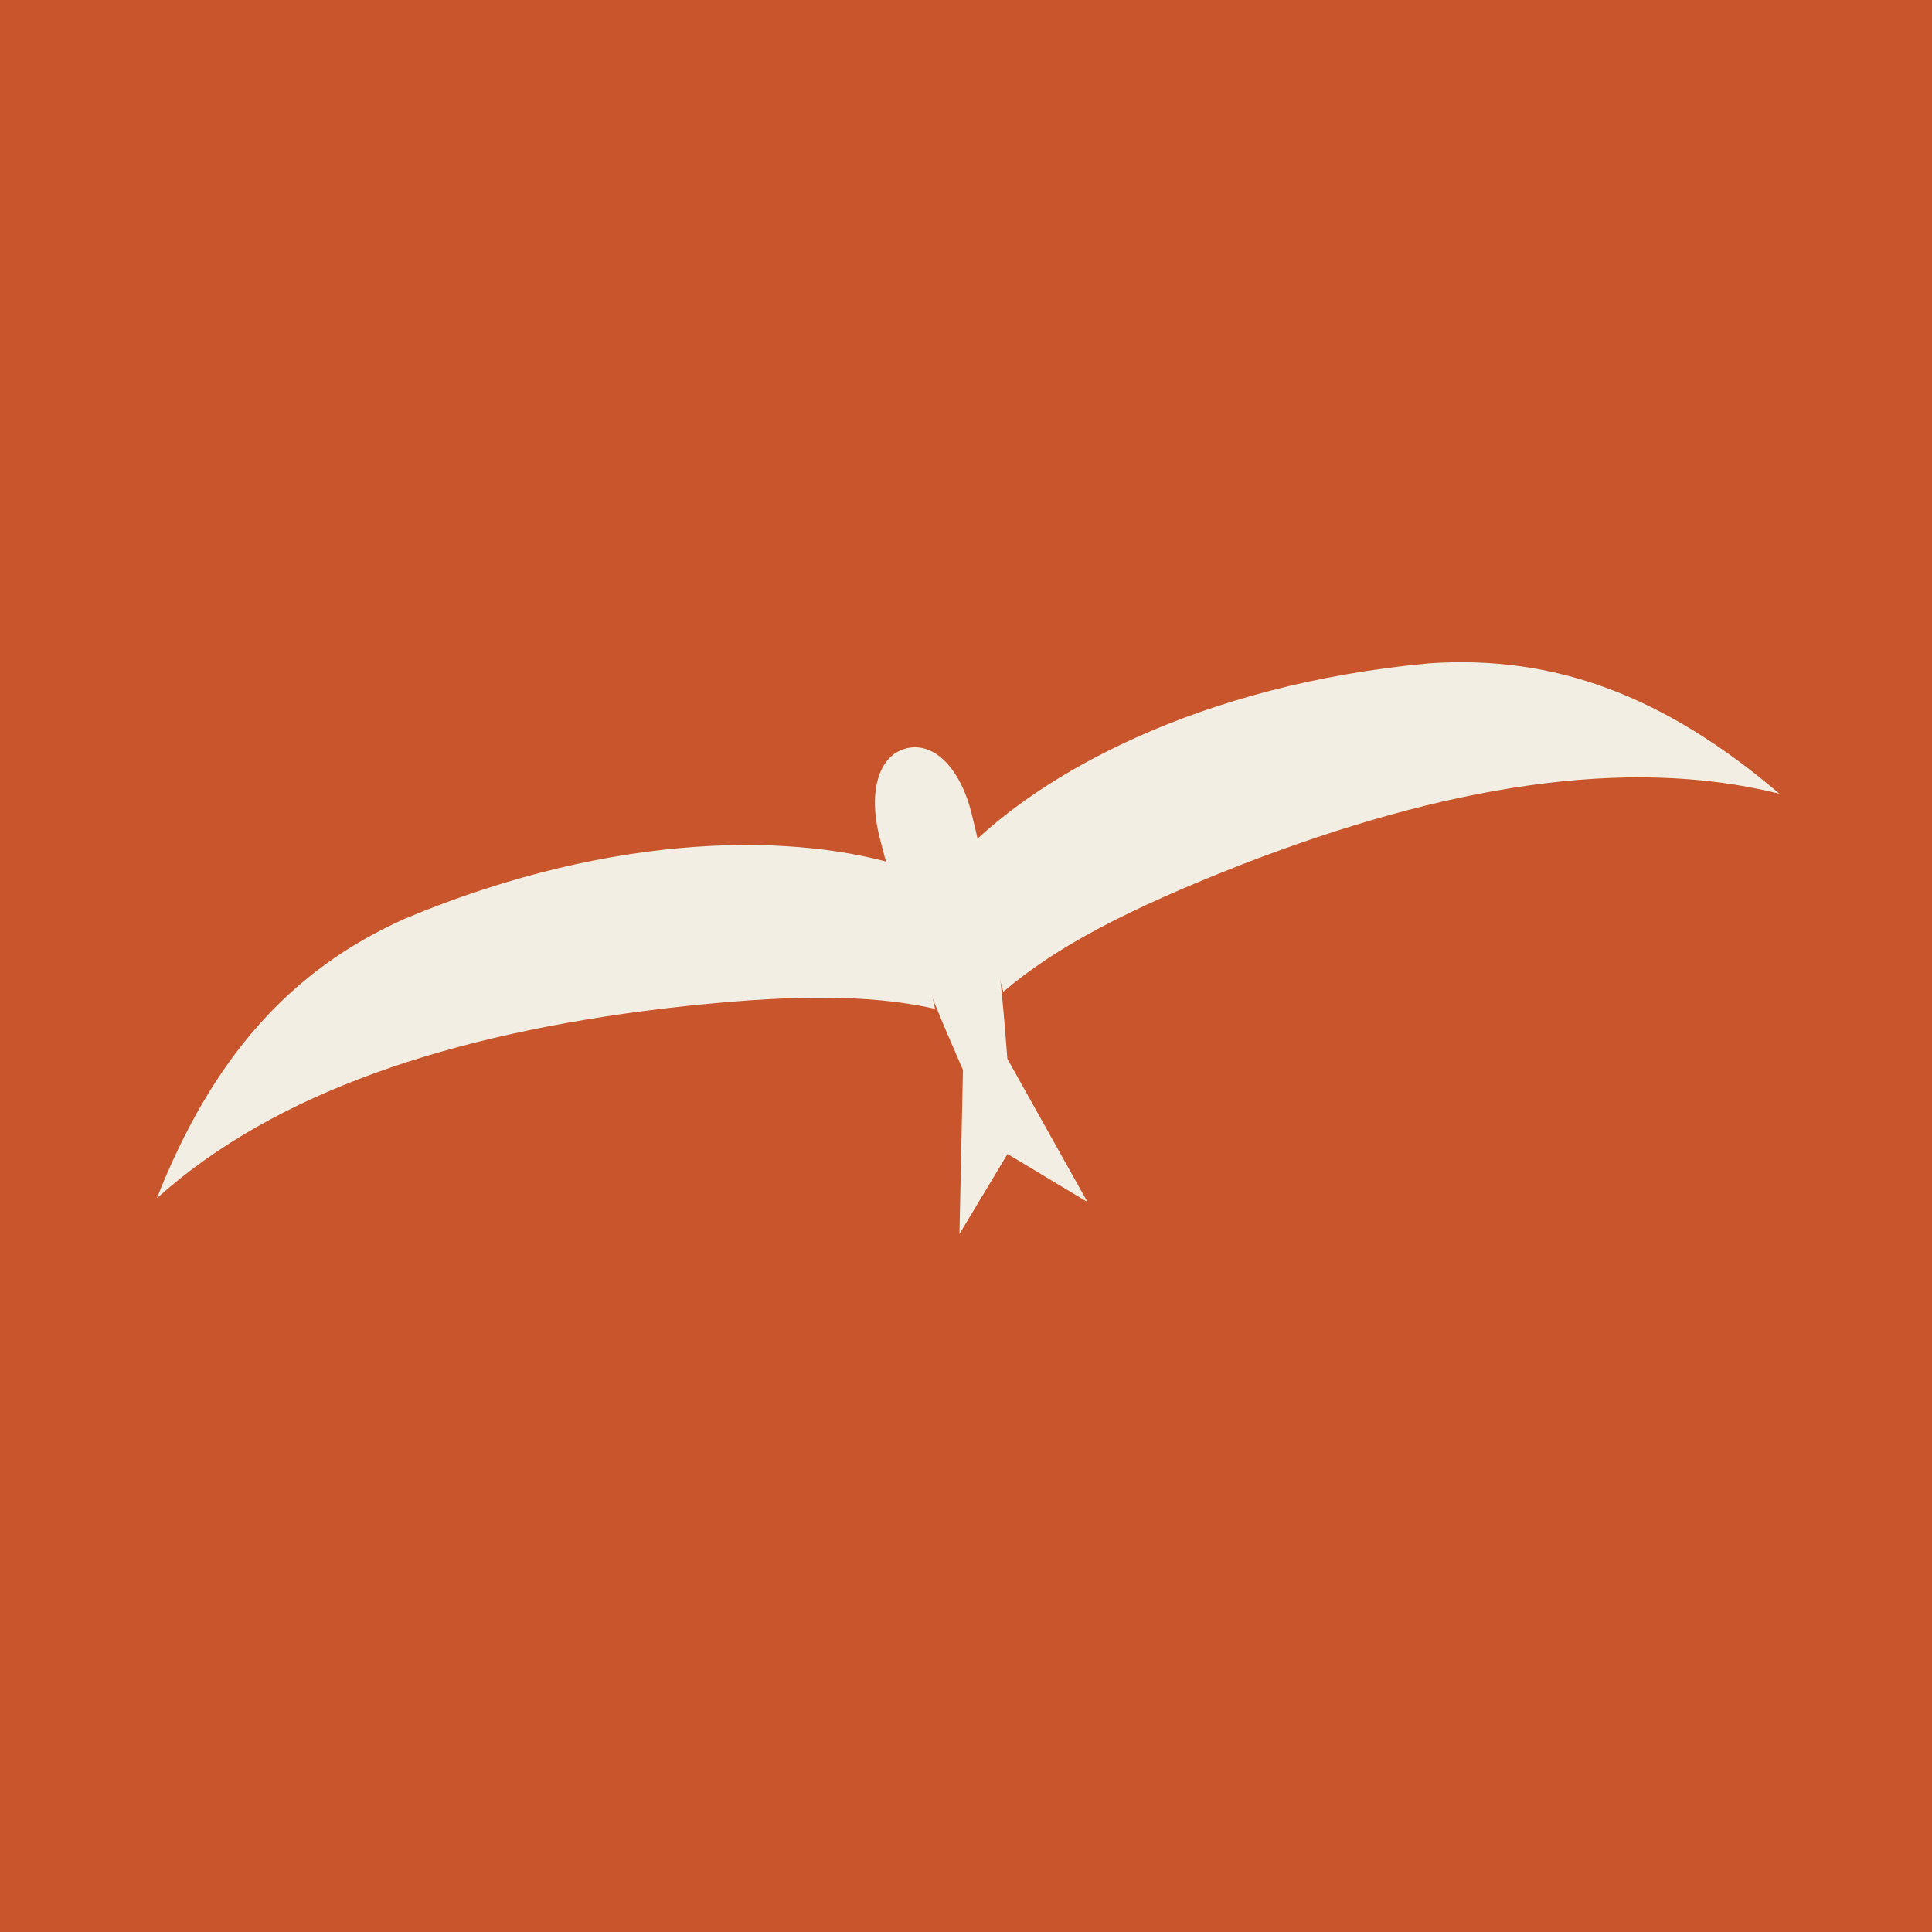
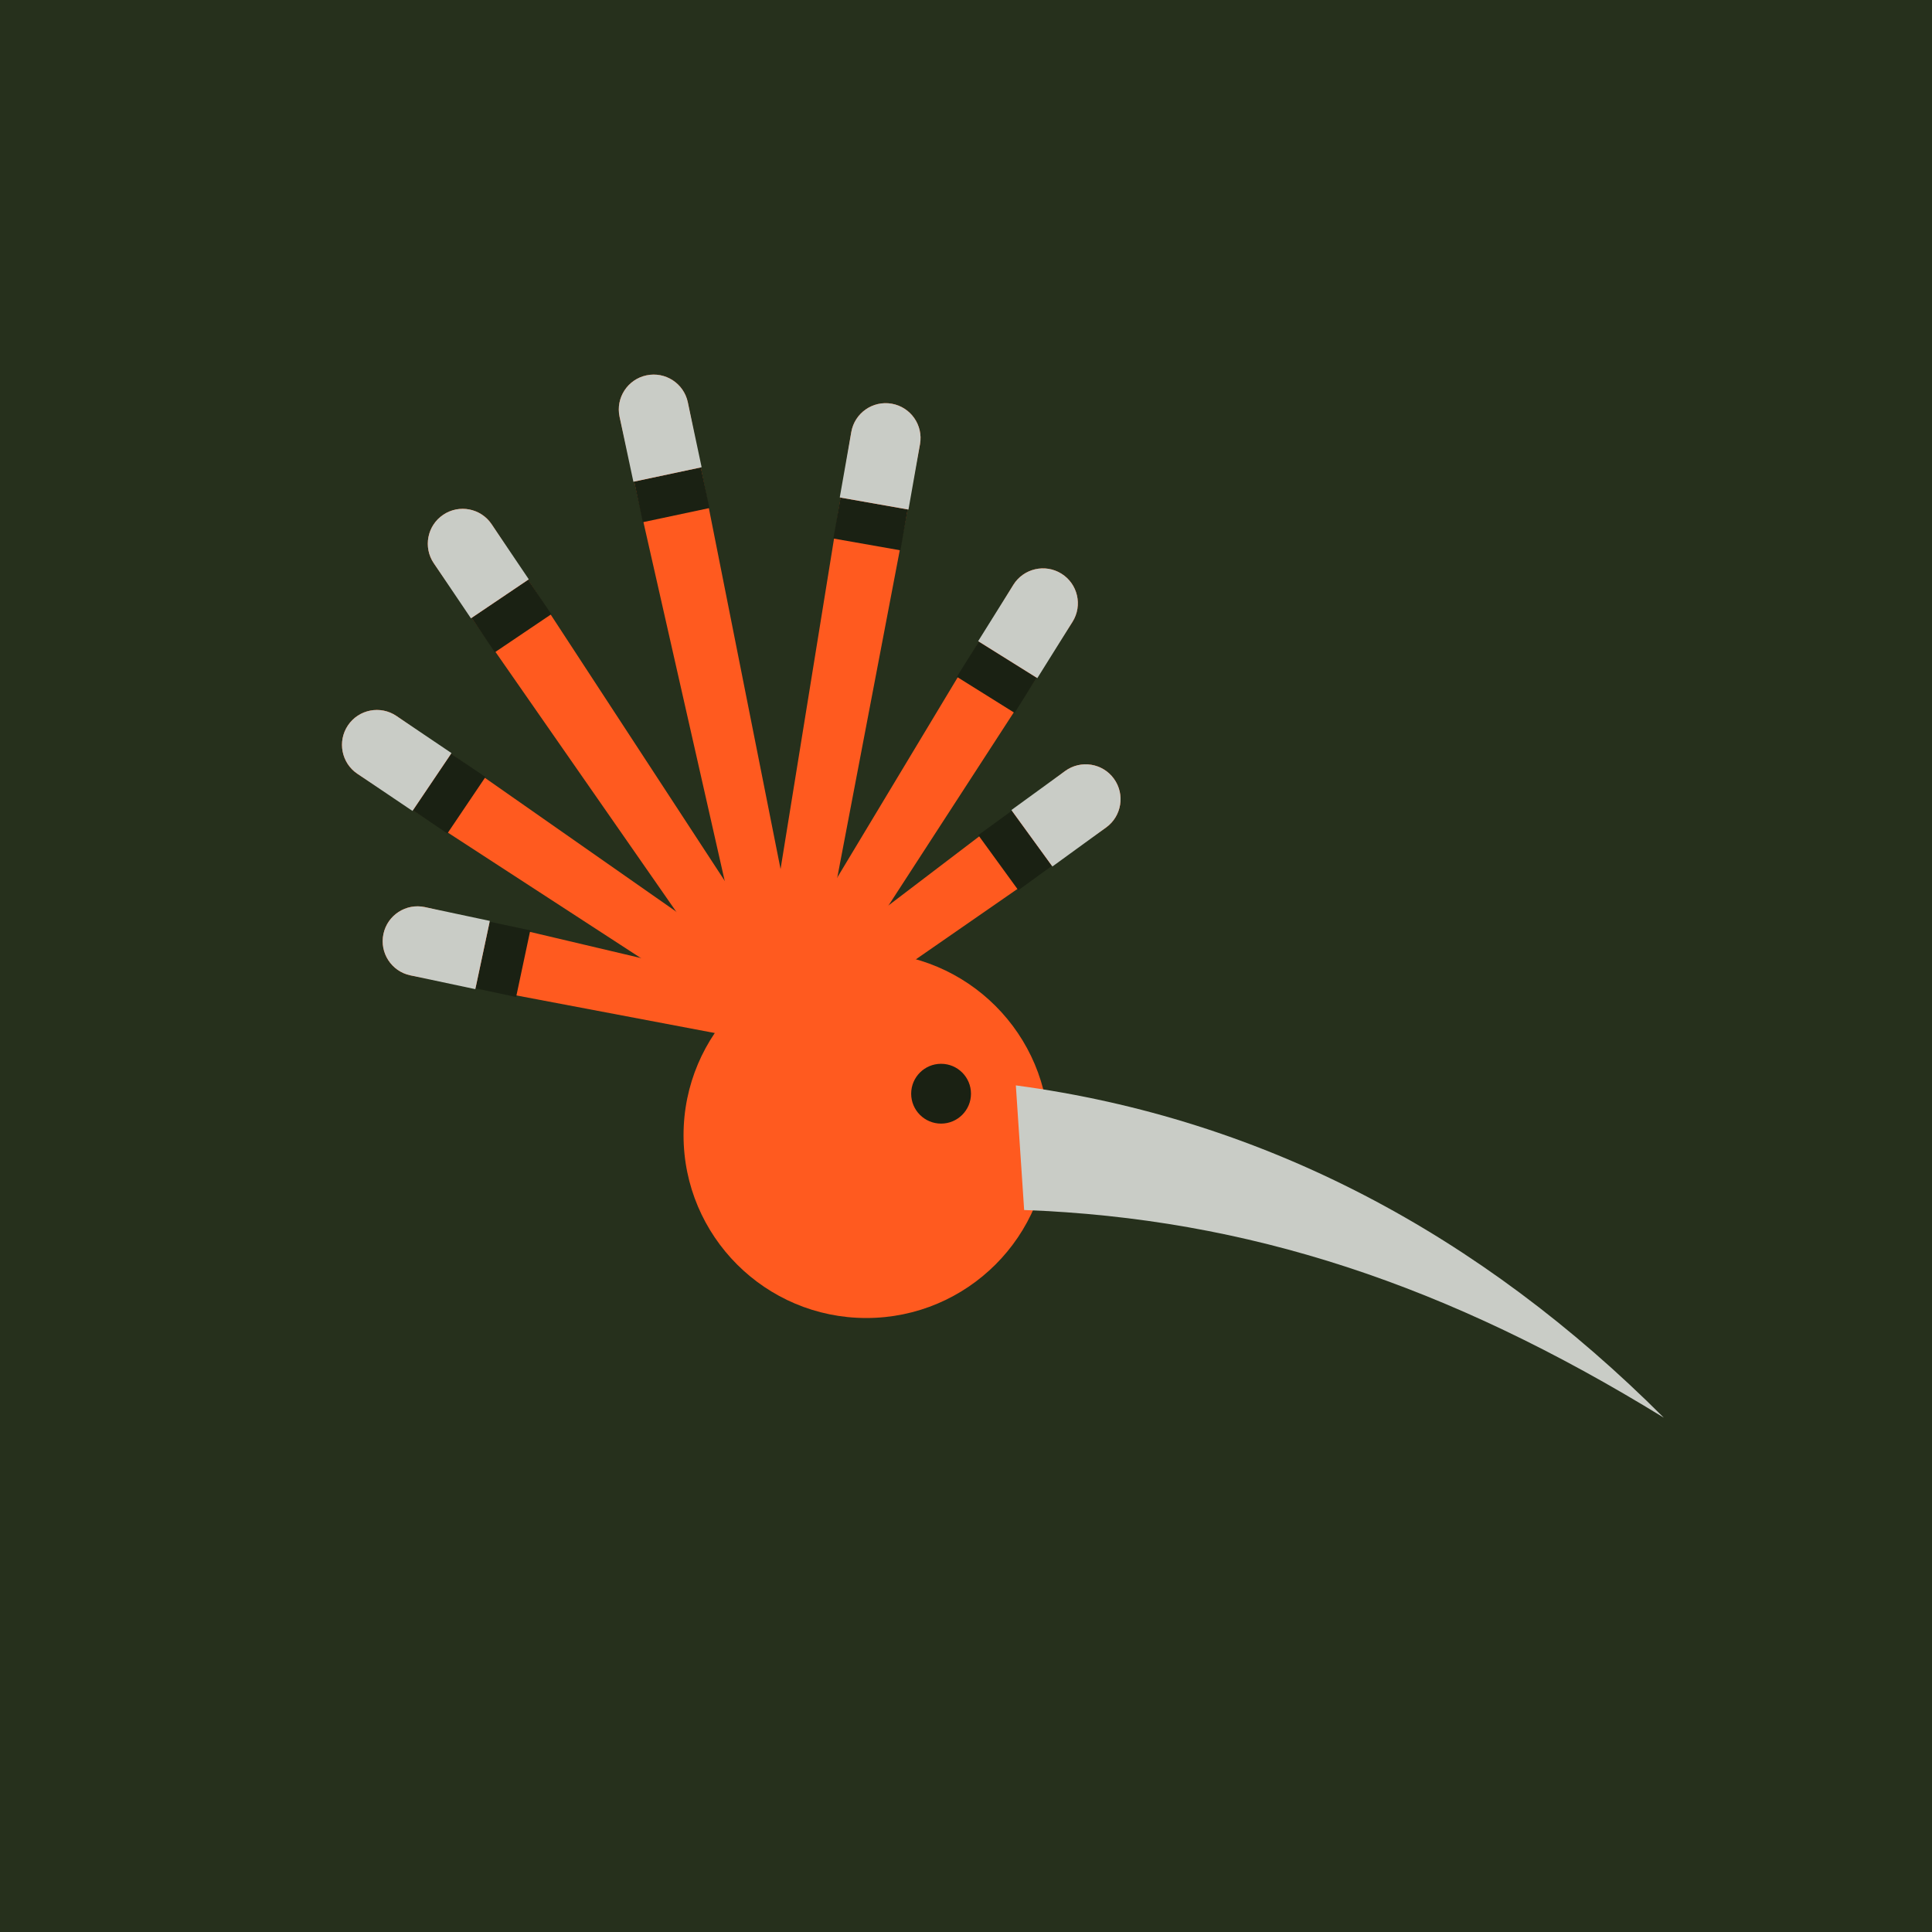
- <svg xmlns="http://www.w3.org/2000/svg" viewBox="0 0 180 180">
-   <rect width="180" height="180" fill="#C8552B" />
-   <g fill="#F2EEE4" transform="translate(90 92) rotate(-14) scale(0.82) translate(-100 -58)">
-     <path d="M100 30 C103.2 30 105.4 33.6 105.4 39 C105.4 51 103.6 61 102.6 67 L107.5 85 L100 77.5 L92.5 85 L97.4 67 C96.4 61 94.6 51 94.6 39 C94.6 33.6 96.8 30 100 30 Z" />
-     <path d="M96.5 43 C86 36.5 66 31 40 35 C26 37.5 15 45 5 59 C21 50.5 42 49 66 52 C80 53.8 89 56 96 59.5 Z" />
-     <path d="M103.5 43 C114 36.5 134 31 160 35 C174 37.5 185 45 195 59 C179 50.5 158 49 134 52 C120 53.8 111 56 104 59.5 Z" />
+ <svg xmlns="http://www.w3.org/2000/svg" viewBox="0 0 200 200">
+   <rect width="200" height="200" fill="#26301C" />
+   <g transform="translate(14 4) scale(0.86)">
+     <g class="crete">
+       <g class="plume" data-angle="-168" transform="translate(78 118) rotate(-78)">
+         <path d="M-3.2 0 L-4.2 -45 A4.2 4.2 0 0 1 4.2 -45 L3.2 0 Z" fill="#FF5A1F" />
+         <rect x="-4.1" y="-37" width="8.2" height="5" fill="#1A2113" />
+         <path d="M-4.2 -37 L-4.2 -45 A4.2 4.2 0 0 1 4.2 -45 L4.2 -37 Z" fill="#C9CCC6" />
+       </g>
+       <g class="plume" data-angle="-146" transform="translate(78 118) rotate(-56)">
+         <path d="M-3.2 0 L-4.2 -59 A4.2 4.2 0 0 1 4.2 -59 L3.2 0 Z" fill="#FF5A1F" />
+         <rect x="-4.1" y="-51" width="8.2" height="5" fill="#1A2113" />
+         <path d="M-4.2 -51 L-4.2 -59 A4.2 4.2 0 0 1 4.2 -59 L4.2 -51 Z" fill="#C9CCC6" />
+       </g>
+       <g class="plume" data-angle="-124" transform="translate(78 118) rotate(-34)">
+         <path d="M-3.2 0 L-4.2 -69 A4.2 4.2 0 0 1 4.2 -69 L3.2 0 Z" fill="#FF5A1F" />
+         <rect x="-4.1" y="-61" width="8.2" height="5" fill="#1A2113" />
+         <path d="M-4.2 -61 L-4.2 -69 A4.2 4.2 0 0 1 4.2 -69 L4.2 -61 Z" fill="#C9CCC6" />
+       </g>
+       <g class="plume" data-angle="-102" transform="translate(78 118) rotate(-12)">
+         <path d="M-3.2 0 L-4.2 -75 A4.2 4.2 0 0 1 4.2 -75 L3.2 0 Z" fill="#FF5A1F" />
+         <rect x="-4.1" y="-67" width="8.2" height="5" fill="#1A2113" />
+         <path d="M-4.2 -67 L-4.2 -75 A4.2 4.2 0 0 1 4.2 -75 L4.2 -67 Z" fill="#C9CCC6" />
+       </g>
+       <g class="plume" data-angle="-80" transform="translate(78 118) rotate(10)">
+         <path d="M-3.2 0 L-4.2 -71 A4.2 4.2 0 0 1 4.2 -71 L3.2 0 Z" fill="#FF5A1F" />
+         <rect x="-4.1" y="-63" width="8.2" height="5" fill="#1A2113" />
+         <path d="M-4.2 -63 L-4.2 -71 A4.2 4.2 0 0 1 4.2 -71 L4.2 -63 Z" fill="#C9CCC6" />
+       </g>
+       <g class="plume" data-angle="-58" transform="translate(78 118) rotate(32)">
+         <path d="M-3.2 0 L-4.2 -59 A4.2 4.2 0 0 1 4.2 -59 L3.2 0 Z" fill="#FF5A1F" />
+         <rect x="-4.1" y="-51" width="8.2" height="5" fill="#1A2113" />
+         <path d="M-4.2 -51 L-4.2 -59 A4.2 4.2 0 0 1 4.2 -59 L4.2 -51 Z" fill="#C9CCC6" />
+       </g>
+       <g class="plume" data-angle="-36" transform="translate(78 118) rotate(54)">
+         <path d="M-3.2 0 L-4.2 -45 A4.2 4.2 0 0 1 4.2 -45 L3.2 0 Z" fill="#FF5A1F" />
+         <rect x="-4.1" y="-37" width="8.2" height="5" fill="#1A2113" />
+         <path d="M-4.2 -37 L-4.2 -45 A4.2 4.2 0 0 1 4.2 -45 L4.2 -37 Z" fill="#C9CCC6" />
+       </g>
+     </g>
+     <circle cx="88" cy="132" r="22" fill="#FF5A1F" />
+     <path d="M106 126 C136 130 162 144 184 166 C158 150 134 142 107 141 Z" fill="#C9CCC6" />
+     <circle cx="97" cy="127" r="3.6" fill="#1A2113" />
  </g>
</svg>
